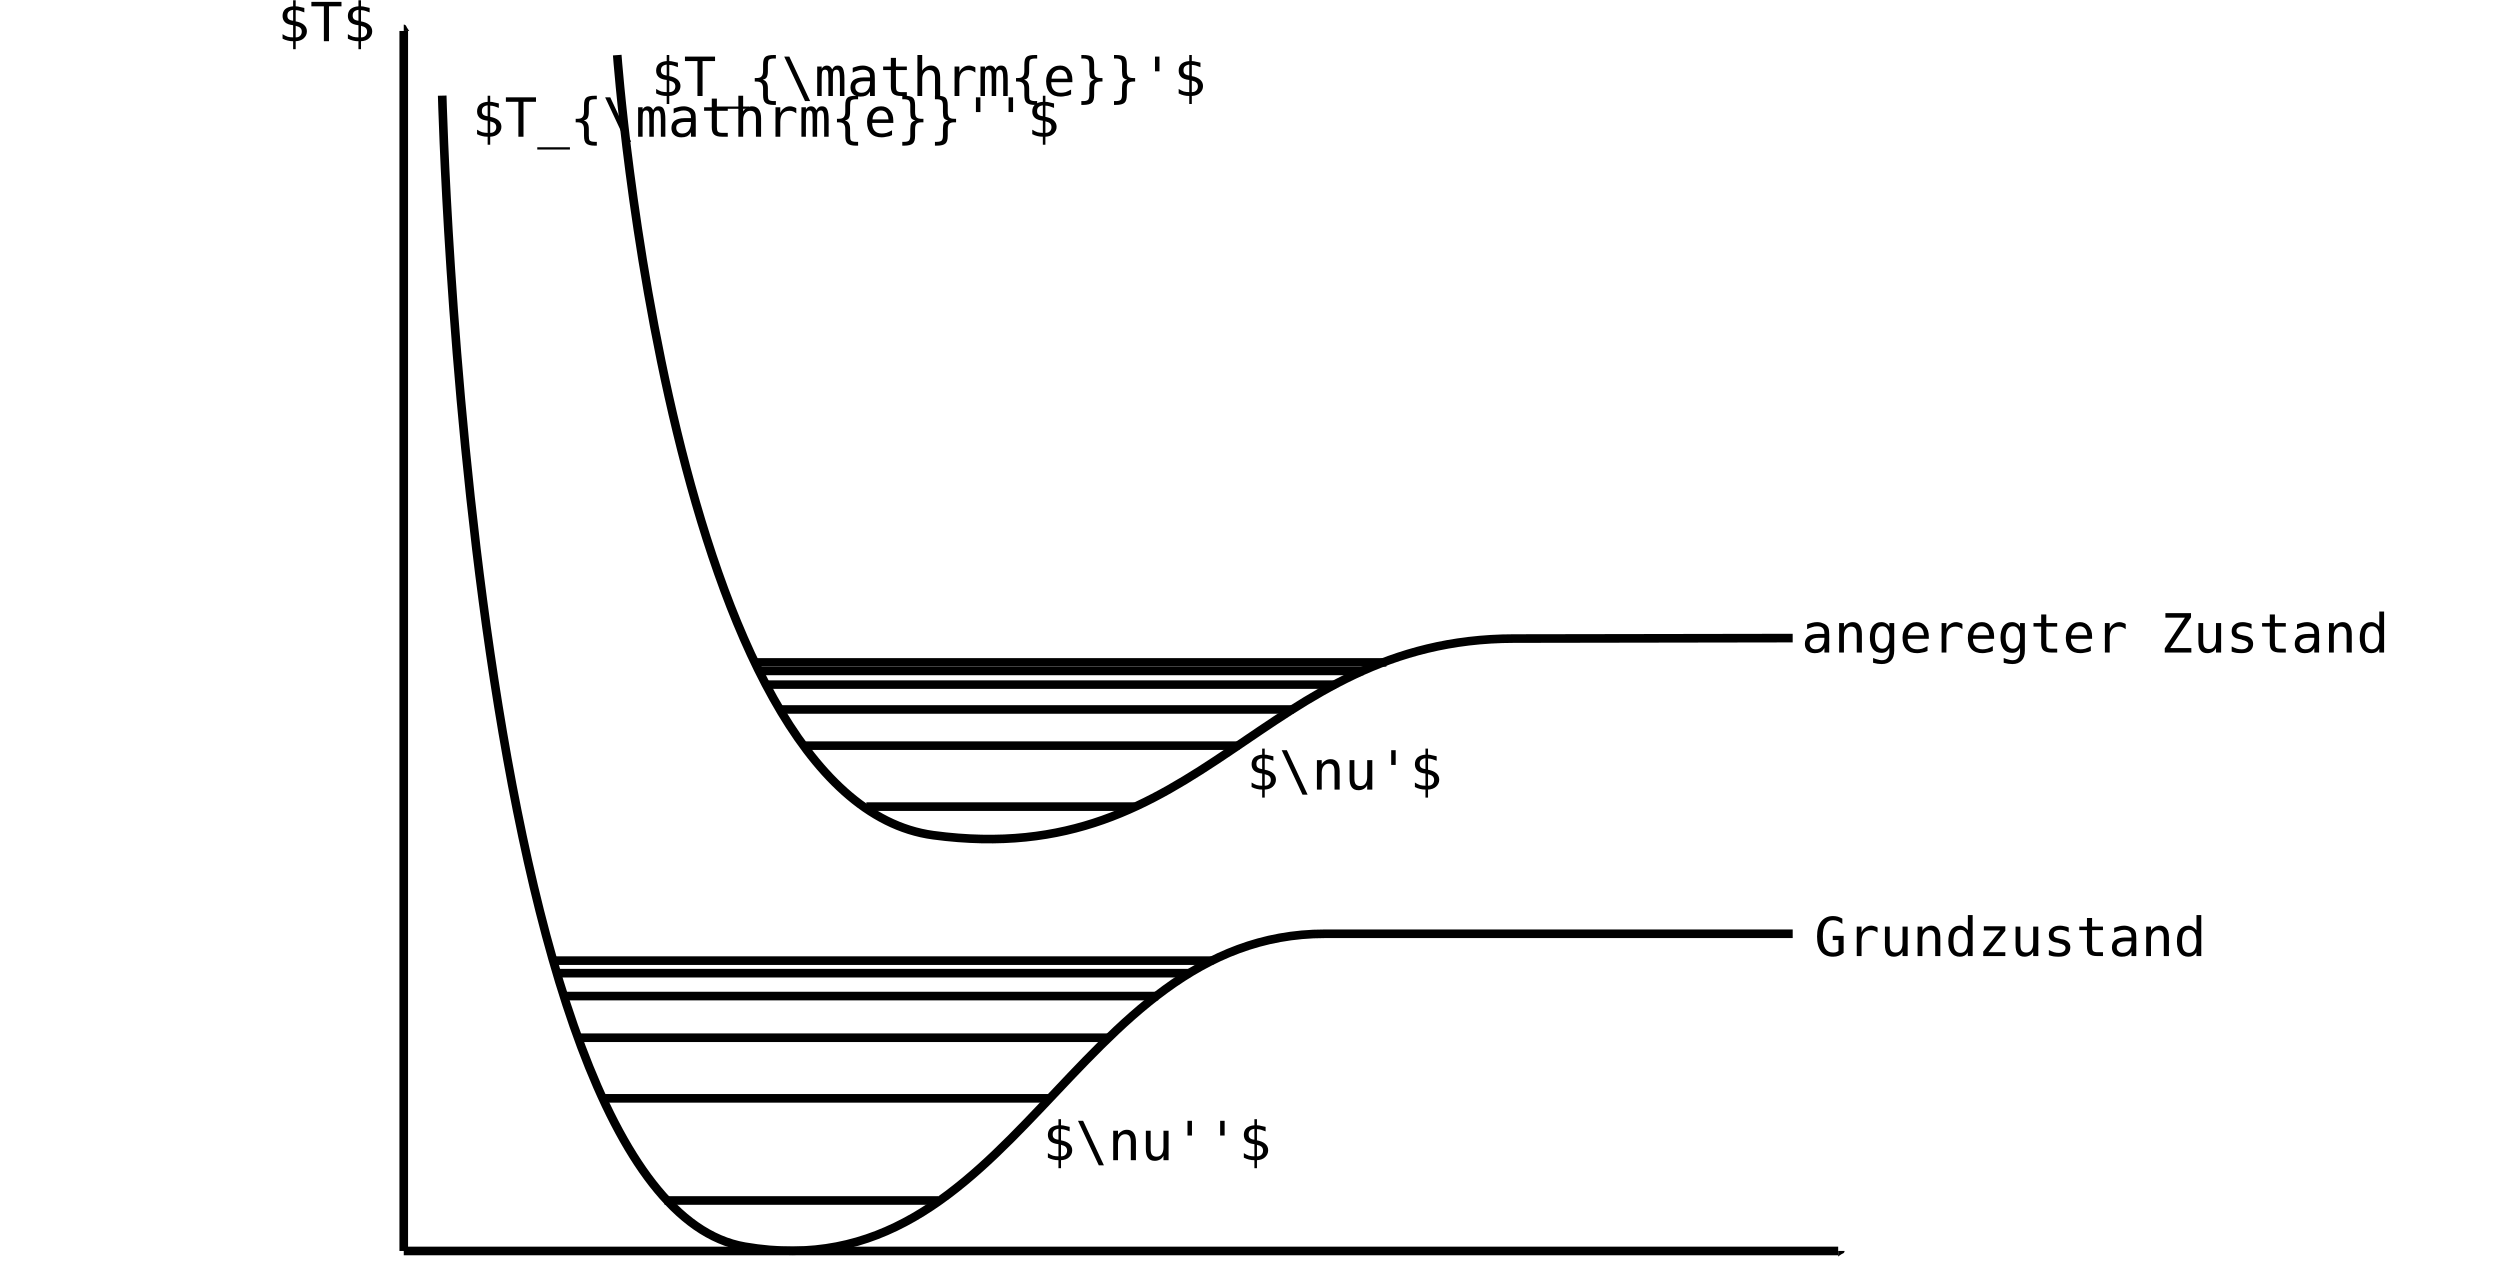
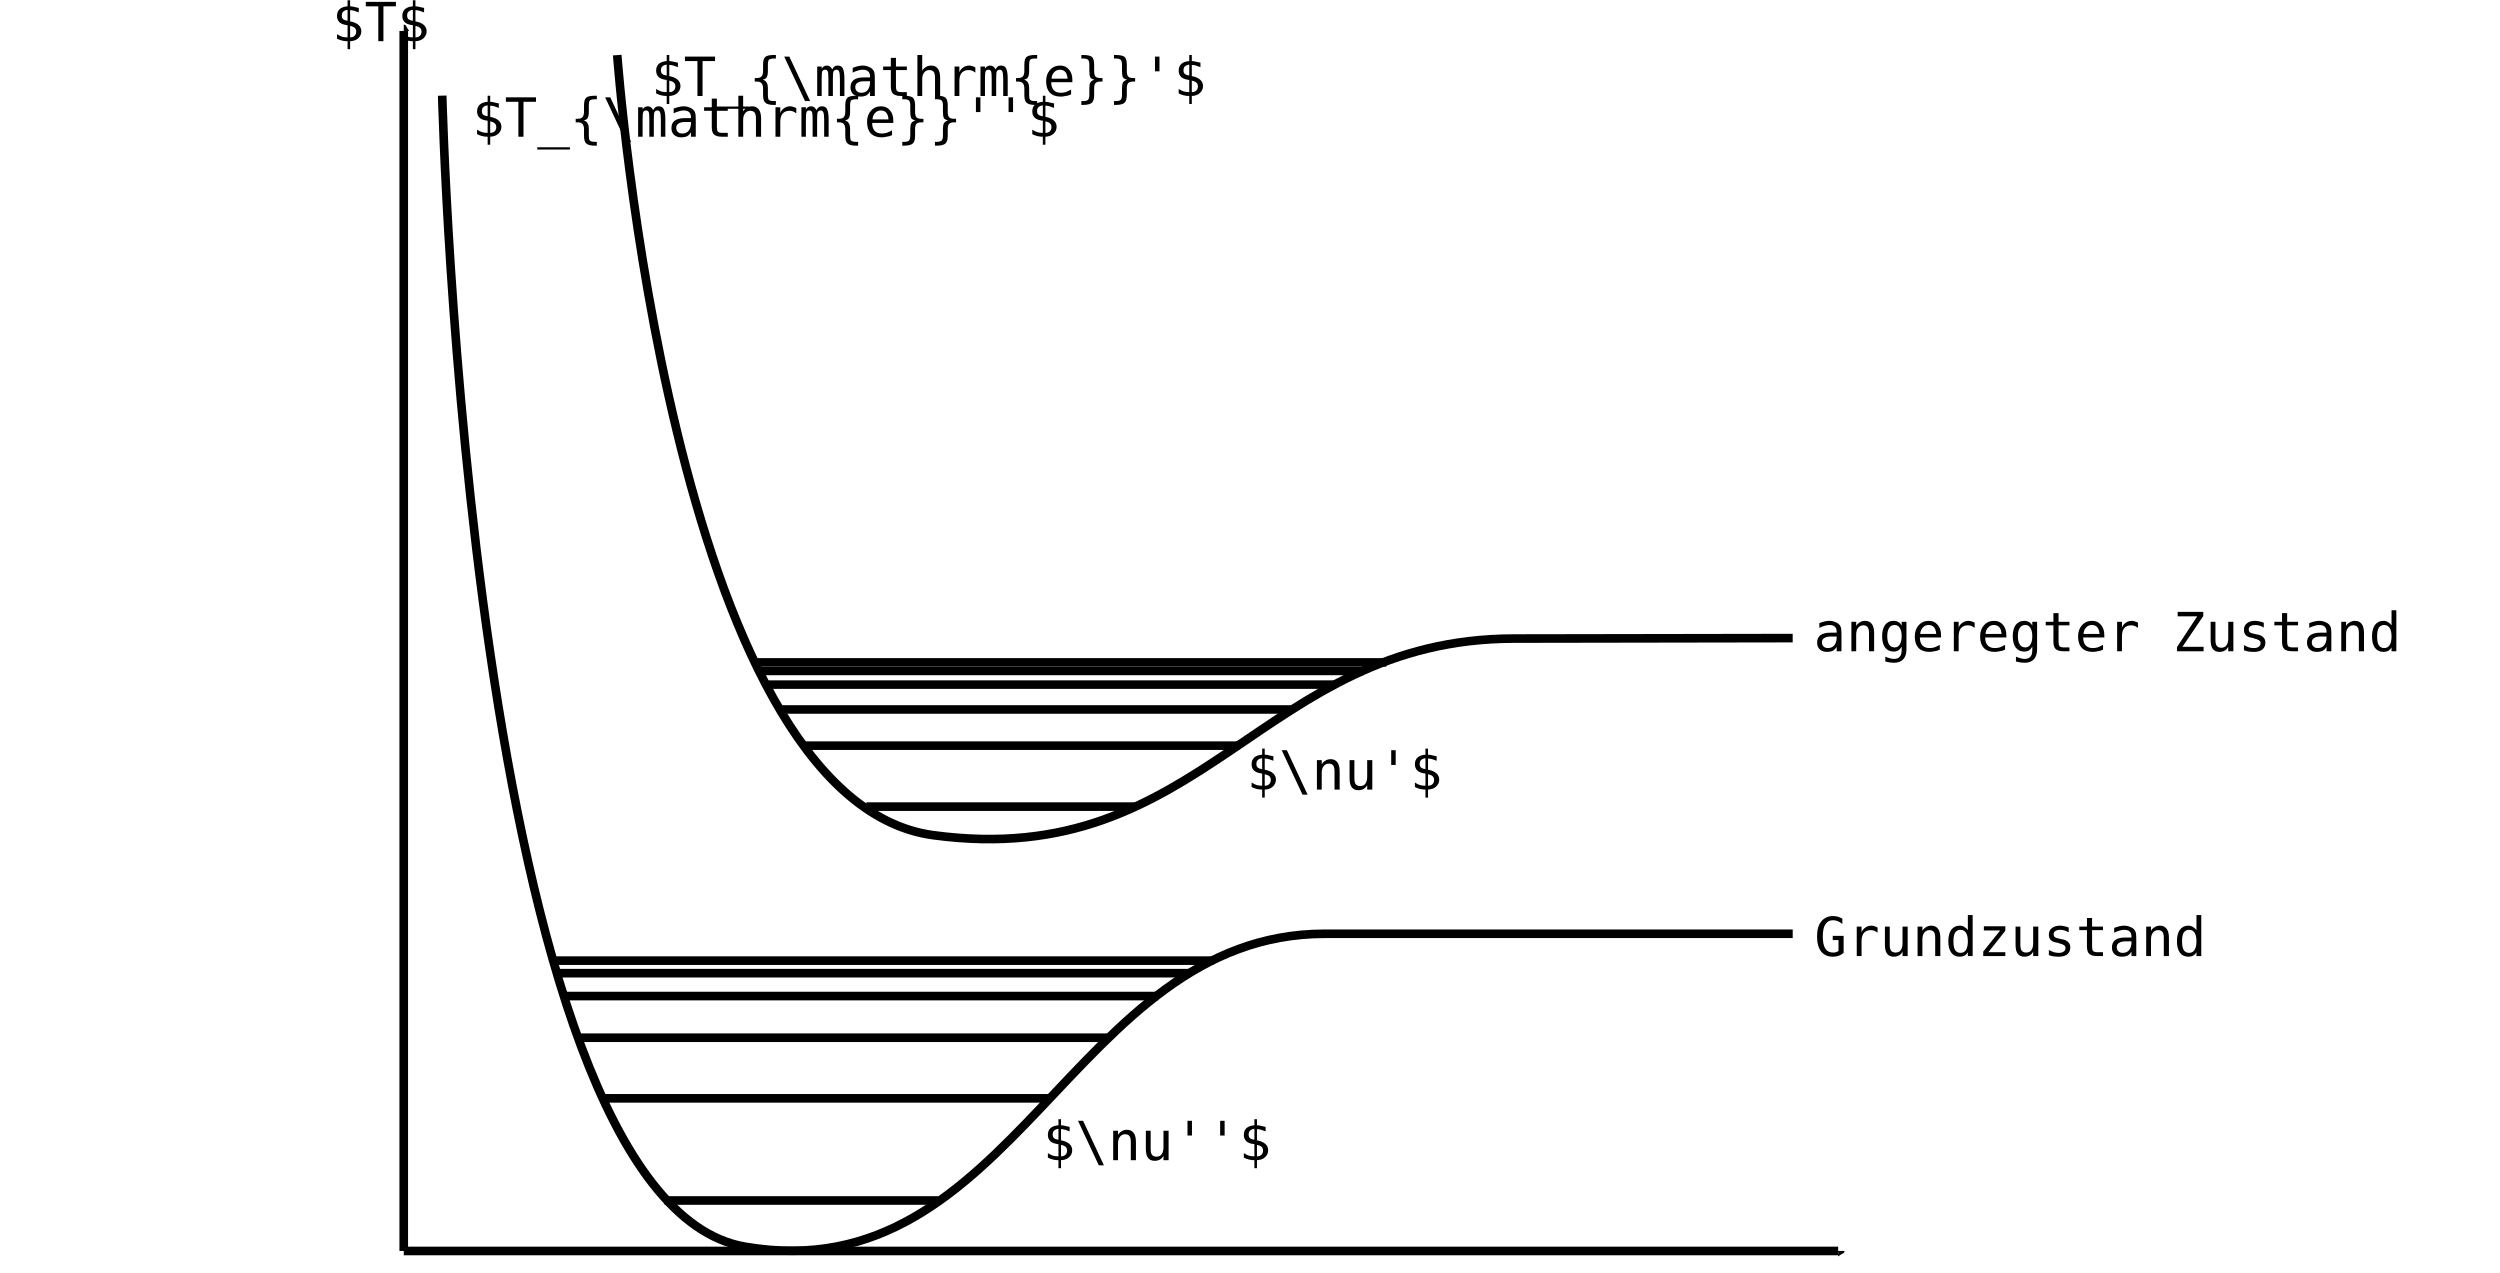
<svg xmlns="http://www.w3.org/2000/svg" width="122mm" height="62.12mm" viewBox="0 0 122 62.12" version="1.1" id="svg8">
  <defs id="defs2">
    <marker id="marker-arrow-1.5923999999999998-36" orient="auto-start-reverse" refY="0" refX="0" markerHeight="1.69" markerWidth="0.911">
      <g transform="scale(1.073399)" id="g116-0">
        <path d="M -1.554,2.072 C -1.425,1.295 0,0.13 0.389,0 0,-0.13 -1.425,-1.295 -1.554,-2.072" style="fill:none;stroke:#000000;stroke-width:0.6;stroke-linecap:round;stroke-linejoin:round;stroke-miterlimit:10;stroke-dasharray:none;stroke-opacity:1" id="path114-6" />
      </g>
    </marker>
    <marker id="marker173" orient="auto-start-reverse" refY="0" refX="0" markerHeight="1.69" markerWidth="0.911">
      <g transform="scale(1.073399)" id="g171">
        <path d="M -1.554,2.072 C -1.425,1.295 0,0.13 0.389,0 0,-0.13 -1.425,-1.295 -1.554,-2.072" style="fill:none;stroke:#000000;stroke-width:0.6;stroke-linecap:round;stroke-linejoin:round;stroke-miterlimit:10;stroke-dasharray:none;stroke-opacity:1" id="path169" />
      </g>
    </marker>
  </defs>
  <g id="layer1" transform="translate(0,-177)">
    <path style="fill:none;fill-opacity:1;stroke:#000000;stroke-width:0.421;stroke-dasharray:none;stroke-opacity:1;-inkscape-stroke:none;marker-start:none;marker-end:url(#marker-arrow-1.5923999999999998-36);stop-color:#000000" d="M 19.703,238.047 V 178.511" id="path62" />
    <path style="fill:none;fill-opacity:1;stroke:#000000;stroke-width:0.421;stroke-dasharray:none;stroke-opacity:1;-inkscape-stroke:none;marker-start:none;marker-end:url(#marker-arrow-1.5923999999999998-36);stop-color:#000000" d="M 19.703,238.047 H 89.703" id="path127" />
    <path style="fill:none;fill-opacity:1;stroke:#000000;stroke-width:0.421;stroke-dasharray:none;stroke-opacity:1;-inkscape-stroke:none;marker-start:none;marker-end:none;stop-color:#000000" d="m 21.58,181.667 c 0,0 1.328,53.858 14.764,56.17 13.164,2.266 15.954,-15.269 28.317,-15.269 h 22.823" id="path250" />
    <path style="fill:none;fill-opacity:1;stroke:#000000;stroke-width:0.421;stroke-dasharray:none;stroke-opacity:1;-inkscape-stroke:none;marker-start:none;marker-end:none;stop-color:#000000" d="m 30.121,179.689 c 0,0 2.642,36.343 15.421,38.068 13.237,1.786 15.974,-9.574 28.338,-9.595 l 13.603,-0.023" id="path250-6" />
    <text style="font-size:2.646px;font-family:monospace;-inkscape-font-specification:'monospace, Normal';fill:#000000;fill-opacity:1;stroke:none;stroke-width:0.265" xml:space="preserve" id="text1713" y="233.617" x="50.887">
      <tspan id="tspan1711" x="50.887" y="233.617" style="stroke-width:0.265">$\nu''$</tspan>
    </text>
    <text style="font-size:2.646px;font-family:monospace;-inkscape-font-specification:'monospace, Normal';fill:#000000;fill-opacity:1;stroke:none;stroke-width:0.265" xml:space="preserve" id="text1725" y="215.529" x="60.827">
      <tspan id="tspan1723" x="60.827" y="215.529" style="stroke-width:0.265">$\nu'$</tspan>
    </text>
    <text style="font-size:2.646px;font-family:monospace;-inkscape-font-specification:'monospace, Normal';fill:#000000;fill-opacity:1;stroke:none;stroke-width:0.265" xml:space="preserve" id="text1737" y="223.655" x="88.545">
      <tspan id="tspan1735" x="88.545" y="223.655" style="stroke-width:0.265">Grundzustand</tspan>
    </text>
-     <text style="font-size:2.646px;font-family:monospace;-inkscape-font-specification:'monospace, Normal';fill:#000000;fill-opacity:1;stroke:none;stroke-width:0.265" xml:space="preserve" id="text1749" y="208.844" x="87.905">
-       <tspan id="tspan1747" x="87.905" y="208.844" style="stroke-width:0.265">angeregter Zustand</tspan>
+     <text style="font-size:2.646px;font-family:monospace;-inkscape-font-specification:'monospace, Normal';fill:#000000;fill-opacity:1;stroke:none;stroke-width:0.265" xml:space="preserve" id="text1749" y="208.781" x="88.505">
+       <tspan id="tspan1747" x="88.505" y="208.781" style="stroke-width:0.265">angeregter Zustand</tspan>
    </text>
-     <text style="font-size:2.646px;font-family:monospace;-inkscape-font-specification:'monospace, Normal';fill:#000000;fill-opacity:1;stroke:none;stroke-width:0.265" xml:space="preserve" id="text1761" y="179.01" x="13.54">
-       <tspan id="tspan1759" x="13.54" y="179.01" style="stroke-width:0.265">$T$</tspan>
+     <text style="font-size:2.646px;font-family:monospace;-inkscape-font-specification:'monospace, Normal';fill:#000000;fill-opacity:1;stroke:none;stroke-width:0.265" xml:space="preserve" id="text1761" y="179.01" x="16.195">
+       <tspan id="tspan1759" x="16.195" y="179.01" style="stroke-width:0.265">$T$</tspan>
    </text>
    <text style="font-size:2.646px;font-family:monospace;-inkscape-font-specification:'monospace, Normal';fill:#000000;fill-opacity:1;stroke:none;stroke-width:0.265" xml:space="preserve" id="text1773" y="181.684" x="31.771">
      <tspan id="tspan1771" x="31.771" y="181.684" style="stroke-width:0.265">$T_{\mathrm{e}}'$</tspan>
    </text>
    <text style="font-size:2.646px;font-family:monospace;-inkscape-font-specification:'monospace, Normal';fill:#000000;fill-opacity:1;stroke:none;stroke-width:0.265" xml:space="preserve" id="text1785" y="183.672" x="23.03">
      <tspan id="tspan1783" x="23.03" y="183.672" style="stroke-width:0.265">$T_{\mathrm{e}}''$</tspan>
    </text>
    <path style="fill:#000000;fill-opacity:0.12;stroke:#000000;stroke-width:0.421;stroke-dasharray:none;stroke-opacity:1;-inkscape-stroke:none;marker-start:none;marker-end:none;stop-color:#000000" d="M 29.409,230.599 H 51.23" id="path1797" />
    <path style="fill:#000000;fill-opacity:0.12;stroke:#000000;stroke-width:0.421;stroke-dasharray:none;stroke-opacity:1;-inkscape-stroke:none;marker-start:none;marker-end:none;stop-color:#000000" d="M 32.432,235.584 H 45.783" id="path1799" />
    <path style="fill:#000000;fill-opacity:0.12;stroke:#000000;stroke-width:0.421;stroke-dasharray:none;stroke-opacity:1;-inkscape-stroke:none;marker-start:none;marker-end:none;stop-color:#000000" d="M 28.205,227.641 H 54.102" id="path1853" />
    <path style="fill:#000000;fill-opacity:0.12;stroke:#000000;stroke-width:0.421;stroke-dasharray:none;stroke-opacity:1;-inkscape-stroke:none;marker-start:none;marker-end:none;stop-color:#000000" d="M 27.491,225.608 H 56.521" id="path1855" />
    <path style="fill:#000000;fill-opacity:0.12;stroke:#000000;stroke-width:0.421;stroke-dasharray:none;stroke-opacity:1;-inkscape-stroke:none;marker-start:none;marker-end:none;stop-color:#000000" d="M 27.172,224.491 H 58.036" id="path1857" />
    <path style="fill:#000000;fill-opacity:0.12;stroke:#000000;stroke-width:0.421;stroke-dasharray:none;stroke-opacity:1;-inkscape-stroke:none;marker-start:none;marker-end:none;stop-color:#000000" d="M 26.918,223.879 H 59.21" id="path1859" />
    <path style="fill:none;fill-opacity:1;stroke:#000000;stroke-width:0.419;stroke-dasharray:none;stroke-opacity:1;-inkscape-stroke:none;marker-start:none;marker-end:none;stop-color:#000000" d="M 39.311,213.388 H 60.484" id="path1797-2" />
    <path style="fill:none;fill-opacity:1;stroke:#000000;stroke-width:0.421;stroke-dasharray:none;stroke-opacity:1;-inkscape-stroke:none;marker-start:none;marker-end:none;stop-color:#000000" d="M 42.277,216.363 H 55.381" id="path1799-6" />
    <path style="fill:none;fill-opacity:1;stroke:#000000;stroke-width:0.418;stroke-dasharray:none;stroke-opacity:1;-inkscape-stroke:none;marker-start:none;marker-end:none;stop-color:#000000" d="M 38.128,211.622 H 63.129" id="path1853-1" />
    <path style="fill:none;fill-opacity:1;stroke:#000000;stroke-width:0.416;stroke-dasharray:none;stroke-opacity:1;-inkscape-stroke:none;marker-start:none;marker-end:none;stop-color:#000000" d="M 37.428,210.409 H 65.191" id="path1855-8" />
    <path style="fill:none;fill-opacity:1;stroke:#000000;stroke-width:0.415;stroke-dasharray:none;stroke-opacity:1;-inkscape-stroke:none;marker-start:none;marker-end:none;stop-color:#000000" d="M 37.114,209.743 H 66.54" id="path1857-7" />
    <path style="fill:none;fill-opacity:1;stroke:#000000;stroke-width:0.415;stroke-dasharray:none;stroke-opacity:1;-inkscape-stroke:none;marker-start:none;marker-end:none;stop-color:#000000" d="M 36.865,209.324 H 67.656" id="path1859-9" />
  </g>
</svg>
